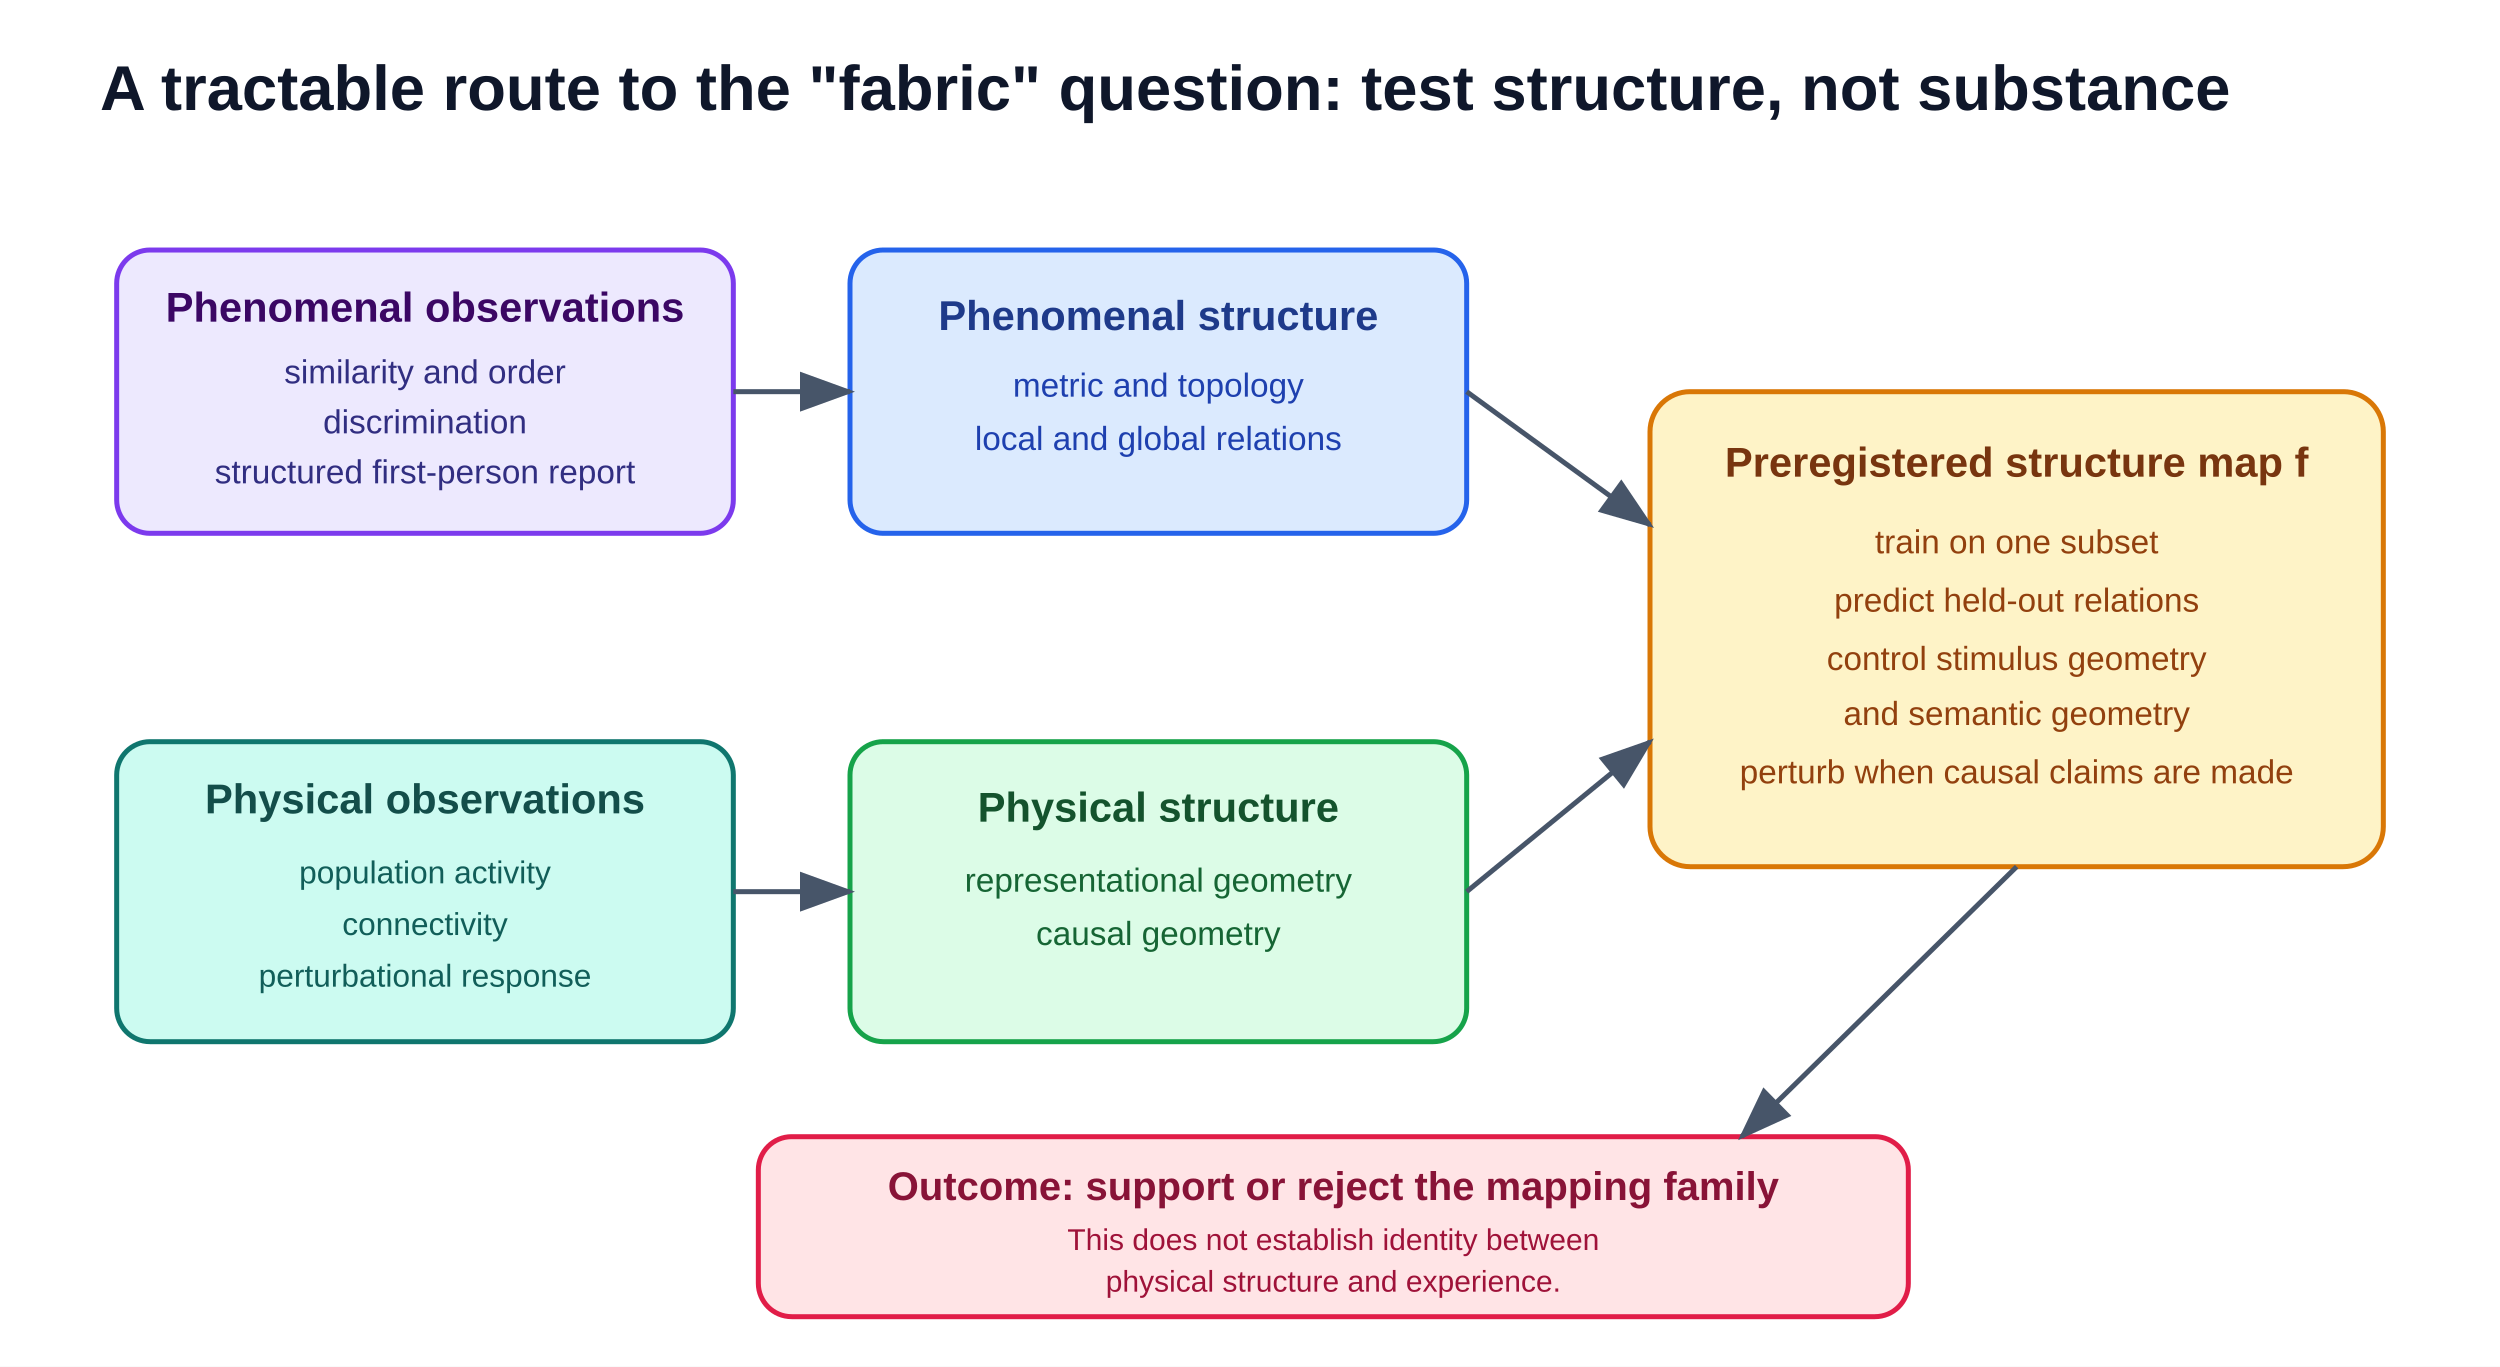
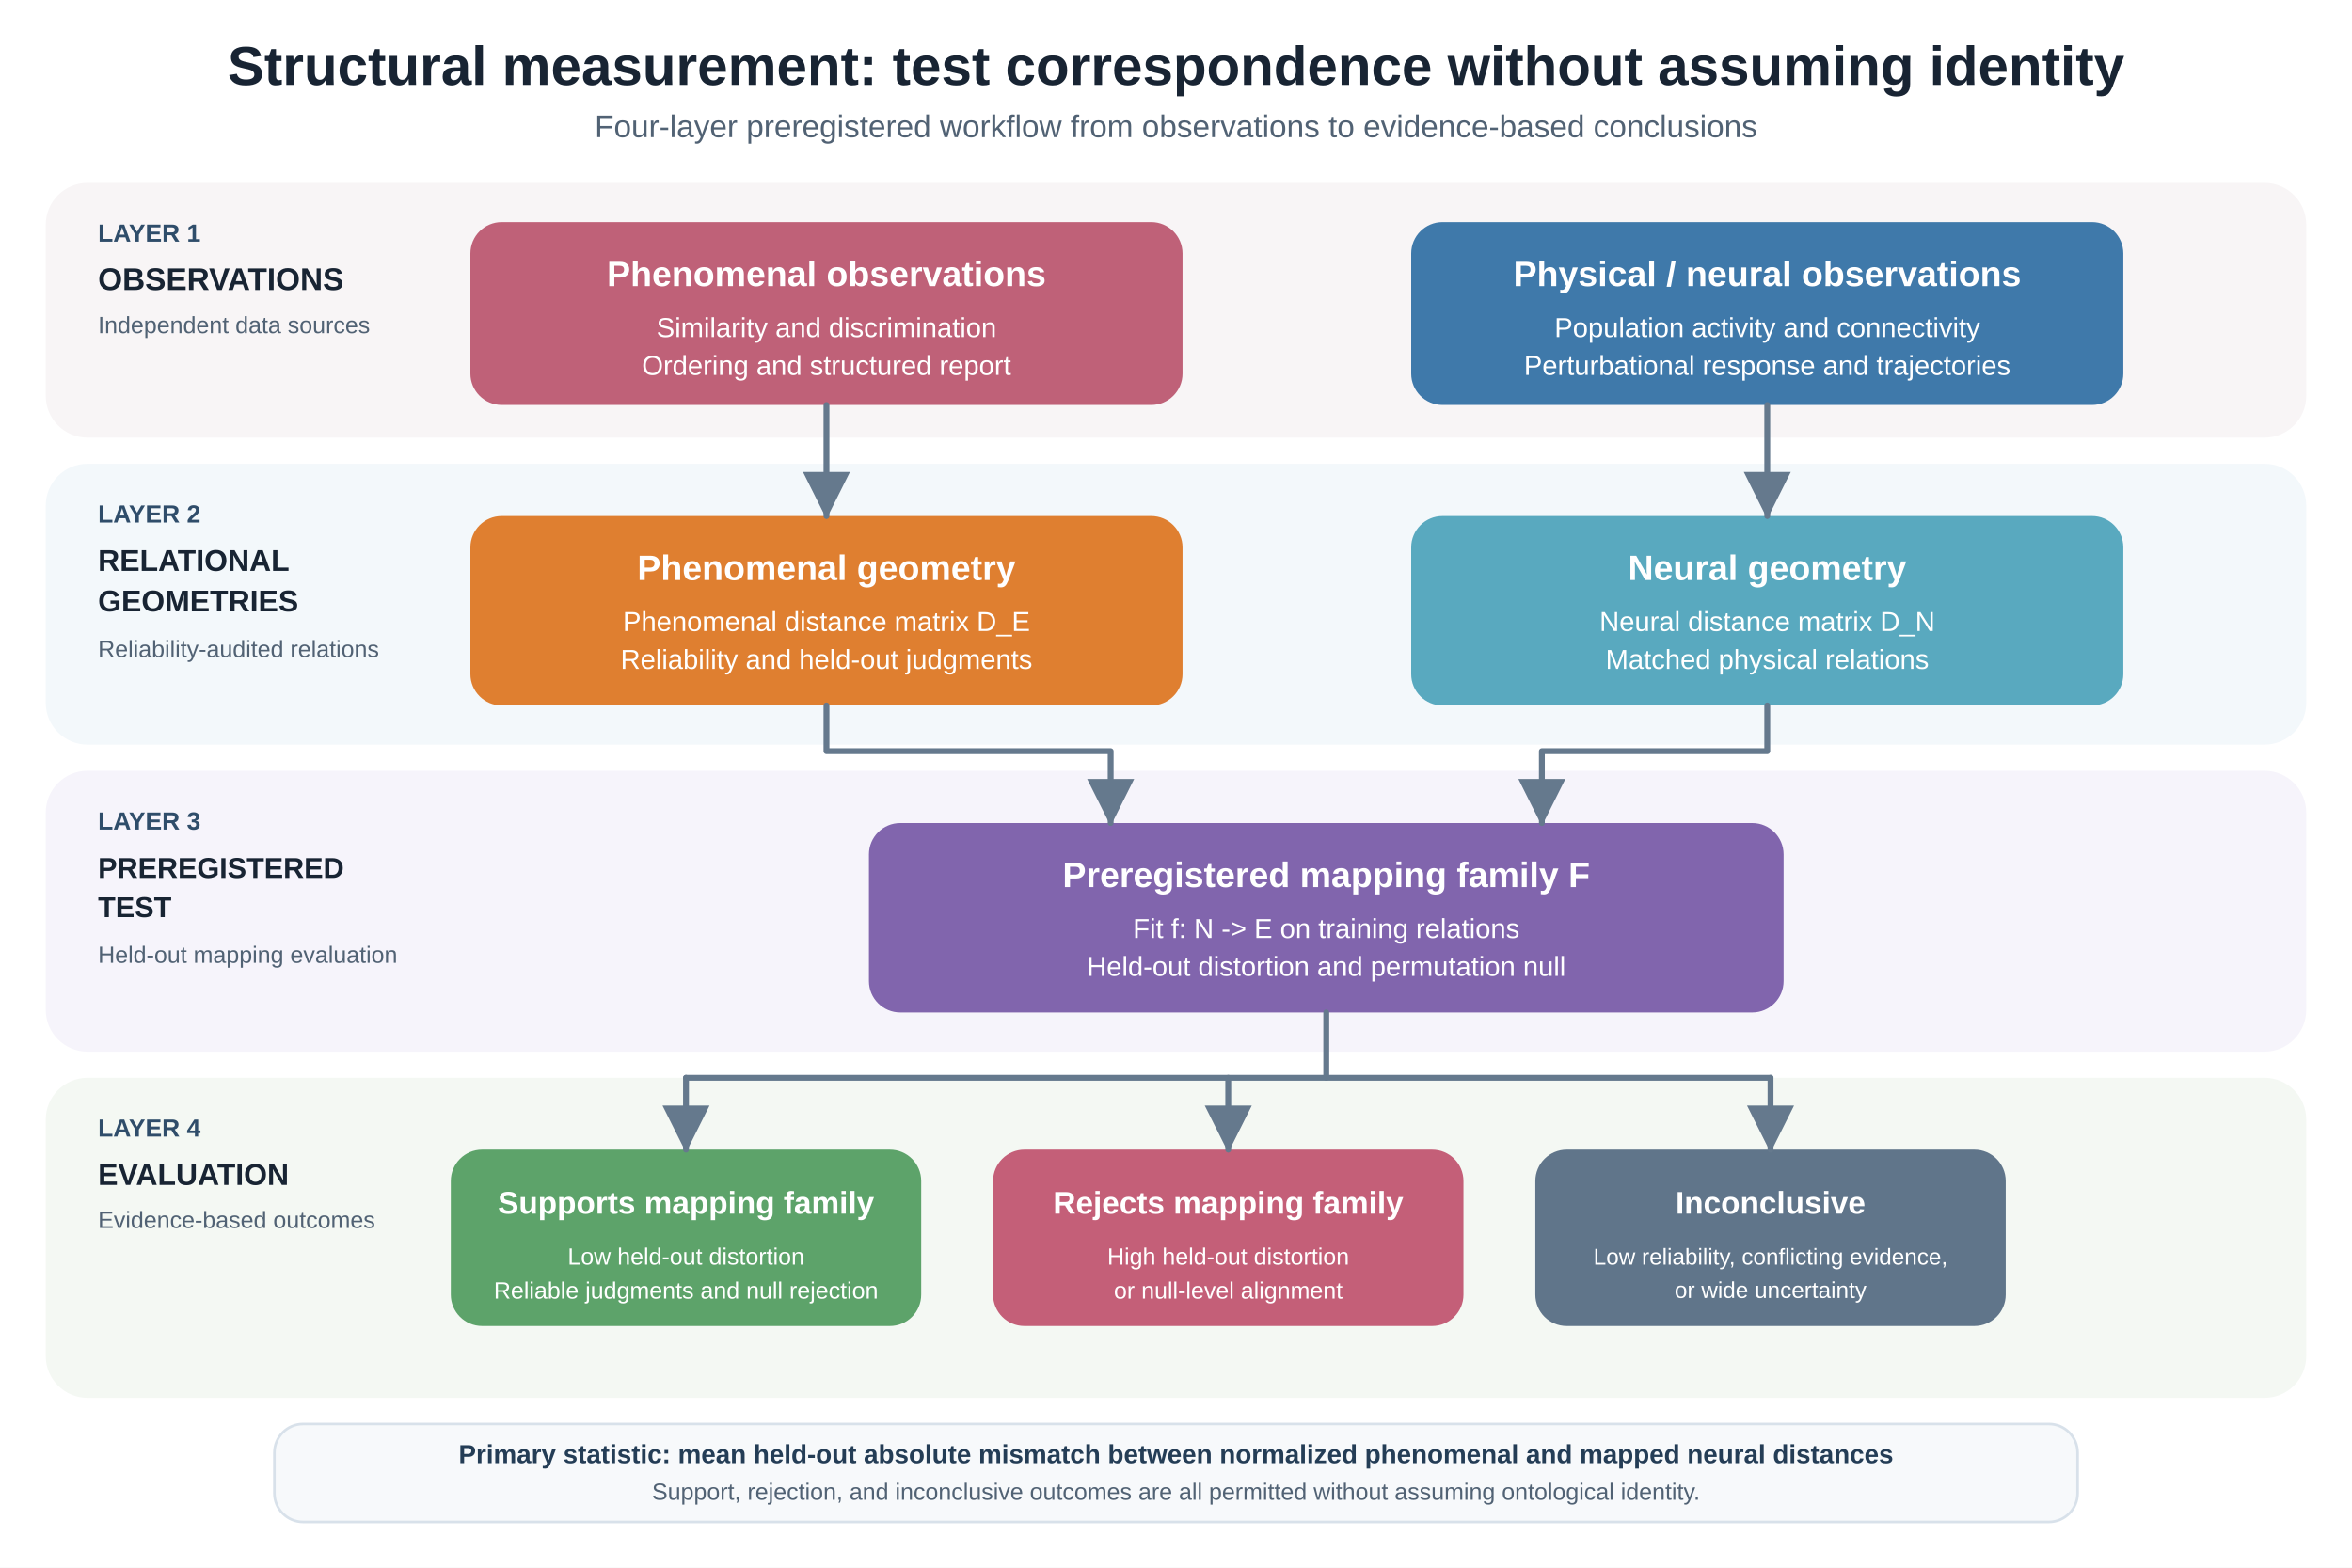
- <svg xmlns="http://www.w3.org/2000/svg" width="1500" height="820" viewBox="0 0 1500 820" role="img" aria-labelledby="title desc">
+ <svg xmlns="http://www.w3.org/2000/svg" width="1800" height="1200" viewBox="0 0 1800 1200" role="img" aria-labelledby="title desc">
  <defs>
-     <marker id="arrow" markerWidth="12" markerHeight="12" refX="10" refY="4" orient="auto">
-       <path d="M0,0 L0,8 L11,4 z" fill="#475569" />
+     <marker id="arrow" markerWidth="9" markerHeight="9" refX="7.5" refY="4" orient="auto" markerUnits="strokeWidth">
+       <path d="M0,0 L8,4 L0,8 z" fill="#65798d" />
    </marker>
  </defs>
-   <rect width="1500" height="820" fill="#ffffff" />
-   <text x="60" y="66" font-family="Arial,Helvetica,sans-serif" font-size="38" font-weight="700" fill="#0f172a">A tractable route to the "fabric" question: test structure, not substance</text>
-   <rect x="70" y="150" width="370" height="170" rx="20" fill="#ede9fe" stroke="#7c3aed" stroke-width="3" data-node="phenomenal-observations" />
-   <text x="255" y="193" text-anchor="middle" font-family="Arial,Helvetica,sans-serif" font-size="25" font-weight="700" fill="#3b0764" data-parent="phenomenal-observations">Phenomenal observations</text>
-   <text x="255" y="230" text-anchor="middle" font-family="Arial,Helvetica,sans-serif" font-size="20" fill="#312e81" data-parent="phenomenal-observations">similarity and order</text>
-   <text x="255" y="260" text-anchor="middle" font-family="Arial,Helvetica,sans-serif" font-size="20" fill="#312e81" data-parent="phenomenal-observations">discrimination</text>
-   <text x="255" y="290" text-anchor="middle" font-family="Arial,Helvetica,sans-serif" font-size="20" fill="#312e81" data-parent="phenomenal-observations">structured first-person report</text>
-   <rect x="510" y="150" width="370" height="170" rx="20" fill="#dbeafe" stroke="#2563eb" stroke-width="3" data-node="phenomenal-structure" />
-   <text x="695" y="198" text-anchor="middle" font-family="Arial,Helvetica,sans-serif" font-size="25" font-weight="700" fill="#1e3a8a" data-parent="phenomenal-structure">Phenomenal structure</text>
-   <text x="695" y="238" text-anchor="middle" font-family="Arial,Helvetica,sans-serif" font-size="20" fill="#1e40af" data-parent="phenomenal-structure">metric and topology</text>
-   <text x="695" y="270" text-anchor="middle" font-family="Arial,Helvetica,sans-serif" font-size="20" fill="#1e40af" data-parent="phenomenal-structure">local and global relations</text>
-   <rect x="70" y="445" width="370" height="180" rx="20" fill="#ccfbf1" stroke="#0f766e" stroke-width="3" data-node="physical-observations" />
-   <text x="255" y="488" text-anchor="middle" font-family="Arial,Helvetica,sans-serif" font-size="25" font-weight="700" fill="#134e4a" data-parent="physical-observations">Physical observations</text>
-   <text x="255" y="530" text-anchor="middle" font-family="Arial,Helvetica,sans-serif" font-size="19" fill="#115e59" data-parent="physical-observations">population activity</text>
-   <text x="255" y="561" text-anchor="middle" font-family="Arial,Helvetica,sans-serif" font-size="19" fill="#115e59" data-parent="physical-observations">connectivity</text>
-   <text x="255" y="592" text-anchor="middle" font-family="Arial,Helvetica,sans-serif" font-size="19" fill="#115e59" data-parent="physical-observations">perturbational response</text>
-   <rect x="510" y="445" width="370" height="180" rx="20" fill="#dcfce7" stroke="#16a34a" stroke-width="3" data-node="physical-structure" />
-   <text x="695" y="493" text-anchor="middle" font-family="Arial,Helvetica,sans-serif" font-size="25" font-weight="700" fill="#14532d" data-parent="physical-structure">Physical structure</text>
-   <text x="695" y="535" text-anchor="middle" font-family="Arial,Helvetica,sans-serif" font-size="20" fill="#166534" data-parent="physical-structure">representational geometry</text>
-   <text x="695" y="567" text-anchor="middle" font-family="Arial,Helvetica,sans-serif" font-size="20" fill="#166534" data-parent="physical-structure">causal geometry</text>
-   <rect x="990" y="235" width="440" height="285" rx="24" fill="#fef3c7" stroke="#d97706" stroke-width="3" data-node="mapping" />
-   <text x="1210" y="286" text-anchor="middle" font-family="Arial,Helvetica,sans-serif" font-size="25" font-weight="700" fill="#78350f" data-parent="mapping">Preregistered structure map f</text>
-   <text x="1210" y="332" text-anchor="middle" font-family="Arial,Helvetica,sans-serif" font-size="20" fill="#92400e" data-parent="mapping">train on one subset</text>
-   <text x="1210" y="367" text-anchor="middle" font-family="Arial,Helvetica,sans-serif" font-size="20" fill="#92400e" data-parent="mapping">predict held-out relations</text>
-   <text x="1210" y="402" text-anchor="middle" font-family="Arial,Helvetica,sans-serif" font-size="20" fill="#92400e" data-parent="mapping">control stimulus geometry</text>
-   <text x="1210" y="435" text-anchor="middle" font-family="Arial,Helvetica,sans-serif" font-size="20" fill="#92400e" data-parent="mapping">and semantic geometry</text>
-   <text x="1210" y="470" text-anchor="middle" font-family="Arial,Helvetica,sans-serif" font-size="20" fill="#92400e" data-parent="mapping">perturb when causal claims are made</text>
-   <path d="M440 235 L510 235" stroke="#475569" stroke-width="3" fill="none" marker-end="url(#arrow)" />
-   <path d="M440 535 L510 535" stroke="#475569" stroke-width="3" fill="none" marker-end="url(#arrow)" />
-   <path d="M880 235 L990 315" stroke="#475569" stroke-width="3" fill="none" marker-end="url(#arrow)" />
-   <path d="M880 535 L990 445" stroke="#475569" stroke-width="3" fill="none" marker-end="url(#arrow)" />
-   <rect x="455" y="682" width="690" height="108" rx="20" fill="#ffe4e6" stroke="#e11d48" stroke-width="3" data-node="outcome" />
-   <text x="800" y="720" text-anchor="middle" font-family="Arial,Helvetica,sans-serif" font-size="24" font-weight="700" fill="#881337" data-parent="outcome">Outcome: support or reject the mapping family</text>
-   <text x="800" y="750" text-anchor="middle" font-family="Arial,Helvetica,sans-serif" font-size="18" fill="#9f1239" data-parent="outcome">This does not establish identity between</text>
-   <text x="800" y="775" text-anchor="middle" font-family="Arial,Helvetica,sans-serif" font-size="18" fill="#9f1239" data-parent="outcome">physical structure and experience.</text>
-   <path d="M1210 520 L1045 682" stroke="#475569" stroke-width="3" fill="none" marker-end="url(#arrow)" />
+   <rect x="0" y="0" width="1800" height="1200" rx="0" fill="#fff" stroke="none" stroke-width="0" />
+   <text x="900" y="65" font-family="Arial,Helvetica,sans-serif" font-size="42" font-weight="700" fill="#182433" text-anchor="middle">Structural measurement: test correspondence without assuming identity</text>
+   <text x="900" y="105" font-family="Arial,Helvetica,sans-serif" font-size="24" font-weight="400" fill="#516274" text-anchor="middle">Four-layer preregistered workflow from observations to evidence-based conclusions</text>
+   <rect x="35" y="140" width="1730" height="195" rx="32" fill="#f8f5f6" stroke="none" stroke-width="0" />
+   <rect x="35" y="355" width="1730" height="215" rx="32" fill="#f3f8fb" stroke="none" stroke-width="0" />
+   <rect x="35" y="590" width="1730" height="215" rx="32" fill="#f6f4fb" stroke="none" stroke-width="0" />
+   <rect x="35" y="825" width="1730" height="245" rx="32" fill="#f4f8f3" stroke="none" stroke-width="0" />
+   <text x="75" y="185" font-family="Arial,Helvetica,sans-serif" font-size="19" font-weight="700" fill="#2f4d6a" text-anchor="start">LAYER 1</text>
+   <text x="75" y="222" font-family="Arial,Helvetica,sans-serif" font-size="24" font-weight="700" fill="#182433" text-anchor="start">OBSERVATIONS</text>
+   <text x="75" y="255" font-family="Arial,Helvetica,sans-serif" font-size="18" font-weight="400" fill="#516274" text-anchor="start">Independent data sources</text>
+   <text x="75" y="400" font-family="Arial,Helvetica,sans-serif" font-size="19" font-weight="700" fill="#2f4d6a" text-anchor="start">LAYER 2</text>
+   <text x="75" y="437" font-family="Arial,Helvetica,sans-serif" font-size="23" font-weight="700" fill="#182433" text-anchor="start">RELATIONAL</text>
+   <text x="75" y="468" font-family="Arial,Helvetica,sans-serif" font-size="23" font-weight="700" fill="#182433" text-anchor="start">GEOMETRIES</text>
+   <text x="75" y="503" font-family="Arial,Helvetica,sans-serif" font-size="18" font-weight="400" fill="#516274" text-anchor="start">Reliability-audited relations</text>
+   <text x="75" y="635" font-family="Arial,Helvetica,sans-serif" font-size="19" font-weight="700" fill="#2f4d6a" text-anchor="start">LAYER 3</text>
+   <text x="75" y="672" font-family="Arial,Helvetica,sans-serif" font-size="22" font-weight="700" fill="#182433" text-anchor="start">PREREGISTERED</text>
+   <text x="75" y="702" font-family="Arial,Helvetica,sans-serif" font-size="22" font-weight="700" fill="#182433" text-anchor="start">TEST</text>
+   <text x="75" y="737" font-family="Arial,Helvetica,sans-serif" font-size="18" font-weight="400" fill="#516274" text-anchor="start">Held-out mapping evaluation</text>
+   <text x="75" y="870" font-family="Arial,Helvetica,sans-serif" font-size="19" font-weight="700" fill="#2f4d6a" text-anchor="start">LAYER 4</text>
+   <text x="75" y="907" font-family="Arial,Helvetica,sans-serif" font-size="23" font-weight="700" fill="#182433" text-anchor="start">EVALUATION</text>
+   <text x="75" y="940" font-family="Arial,Helvetica,sans-serif" font-size="18" font-weight="400" fill="#516274" text-anchor="start">Evidence-based outcomes</text>
+   <rect x="360" y="170" width="545" height="140" rx="24" fill="#bf6178" stroke="none" stroke-width="0" data-node="phenomenal-observations" />
+   <text x="632.5" y="219" font-family="Arial,Helvetica,sans-serif" font-size="27" font-weight="700" fill="white" text-anchor="middle" data-parent="phenomenal-observations">Phenomenal observations</text>
+   <text x="632.5" y="258" font-family="Arial,Helvetica,sans-serif" font-size="21" font-weight="400" fill="white" text-anchor="middle" data-parent="phenomenal-observations">Similarity and discrimination</text>
+   <text x="632.5" y="287" font-family="Arial,Helvetica,sans-serif" font-size="21" font-weight="400" fill="white" text-anchor="middle" data-parent="phenomenal-observations">Ordering and structured report</text>
+   <rect x="1080" y="170" width="545" height="140" rx="24" fill="#3f79aa" stroke="none" stroke-width="0" data-node="physical-observations" />
+   <text x="1352.5" y="219" font-family="Arial,Helvetica,sans-serif" font-size="27" font-weight="700" fill="white" text-anchor="middle" data-parent="physical-observations">Physical / neural observations</text>
+   <text x="1352.5" y="258" font-family="Arial,Helvetica,sans-serif" font-size="21" font-weight="400" fill="white" text-anchor="middle" data-parent="physical-observations">Population activity and connectivity</text>
+   <text x="1352.5" y="287" font-family="Arial,Helvetica,sans-serif" font-size="21" font-weight="400" fill="white" text-anchor="middle" data-parent="physical-observations">Perturbational response and trajectories</text>
+   <rect x="360" y="395" width="545" height="145" rx="24" fill="#df7f30" stroke="none" stroke-width="0" data-node="phenomenal-geometry" />
+   <text x="632.5" y="444" font-family="Arial,Helvetica,sans-serif" font-size="27" font-weight="700" fill="white" text-anchor="middle" data-parent="phenomenal-geometry">Phenomenal geometry</text>
+   <text x="632.5" y="483" font-family="Arial,Helvetica,sans-serif" font-size="21" font-weight="400" fill="white" text-anchor="middle" data-parent="phenomenal-geometry">Phenomenal distance matrix D_E</text>
+   <text x="632.5" y="512" font-family="Arial,Helvetica,sans-serif" font-size="21" font-weight="400" fill="white" text-anchor="middle" data-parent="phenomenal-geometry">Reliability and held-out judgments</text>
+   <rect x="1080" y="395" width="545" height="145" rx="24" fill="#59a9bf" stroke="none" stroke-width="0" data-node="neural-geometry" />
+   <text x="1352.5" y="444" font-family="Arial,Helvetica,sans-serif" font-size="27" font-weight="700" fill="white" text-anchor="middle" data-parent="neural-geometry">Neural geometry</text>
+   <text x="1352.5" y="483" font-family="Arial,Helvetica,sans-serif" font-size="21" font-weight="400" fill="white" text-anchor="middle" data-parent="neural-geometry">Neural distance matrix D_N</text>
+   <text x="1352.5" y="512" font-family="Arial,Helvetica,sans-serif" font-size="21" font-weight="400" fill="white" text-anchor="middle" data-parent="neural-geometry">Matched physical relations</text>
+   <rect x="665" y="630" width="700" height="145" rx="24" fill="#8165ad" stroke="none" stroke-width="0" data-node="mapping" />
+   <text x="1015.0" y="679" font-family="Arial,Helvetica,sans-serif" font-size="27" font-weight="700" fill="white" text-anchor="middle" data-parent="mapping">Preregistered mapping family F</text>
+   <text x="1015.0" y="718" font-family="Arial,Helvetica,sans-serif" font-size="21" font-weight="400" fill="white" text-anchor="middle" data-parent="mapping">Fit f: N -&gt; E on training relations</text>
+   <text x="1015.0" y="747" font-family="Arial,Helvetica,sans-serif" font-size="21" font-weight="400" fill="white" text-anchor="middle" data-parent="mapping">Held-out distortion and permutation null</text>
+   <rect x="345" y="880" width="360" height="135" rx="24" fill="#5da36a" stroke="none" stroke-width="0" data-node="support" />
+   <text x="525.0" y="929" font-family="Arial,Helvetica,sans-serif" font-size="24" font-weight="700" fill="white" text-anchor="middle" data-parent="support">Supports mapping family</text>
+   <text x="525.0" y="968" font-family="Arial,Helvetica,sans-serif" font-size="18" font-weight="400" fill="white" text-anchor="middle" data-parent="support">Low held-out distortion</text>
+   <text x="525.0" y="994" font-family="Arial,Helvetica,sans-serif" font-size="18" font-weight="400" fill="white" text-anchor="middle" data-parent="support">Reliable judgments and null rejection</text>
+   <rect x="760" y="880" width="360" height="135" rx="24" fill="#c45f78" stroke="none" stroke-width="0" data-node="reject" />
+   <text x="940.0" y="929" font-family="Arial,Helvetica,sans-serif" font-size="24" font-weight="700" fill="white" text-anchor="middle" data-parent="reject">Rejects mapping family</text>
+   <text x="940.0" y="968" font-family="Arial,Helvetica,sans-serif" font-size="18" font-weight="400" fill="white" text-anchor="middle" data-parent="reject">High held-out distortion</text>
+   <text x="940.0" y="994" font-family="Arial,Helvetica,sans-serif" font-size="18" font-weight="400" fill="white" text-anchor="middle" data-parent="reject">or null-level alignment</text>
+   <rect x="1175" y="880" width="360" height="135" rx="24" fill="#60758a" stroke="none" stroke-width="0" data-node="inconclusive" />
+   <text x="1355.0" y="929" font-family="Arial,Helvetica,sans-serif" font-size="24" font-weight="700" fill="white" text-anchor="middle" data-parent="inconclusive">Inconclusive</text>
+   <text x="1355.0" y="968" font-family="Arial,Helvetica,sans-serif" font-size="17.5" font-weight="400" fill="white" text-anchor="middle" data-parent="inconclusive">Low reliability, conflicting evidence,</text>
+   <text x="1355.0" y="993.5" font-family="Arial,Helvetica,sans-serif" font-size="17.5" font-weight="400" fill="white" text-anchor="middle" data-parent="inconclusive">or wide uncertainty</text>
+   <line x1="632.5" y1="310" x2="632.5" y2="395" stroke="#65798d" stroke-width="4.5" stroke-linecap="round" marker-end="url(#arrow)" />
+   <line x1="1352.5" y1="310" x2="1352.5" y2="395" stroke="#65798d" stroke-width="4.5" stroke-linecap="round" marker-end="url(#arrow)" />
+   <path d="M 632.5 540 L 632.5 575 L 850 575 L 850 630" fill="none" stroke="#65798d" stroke-width="4.5" stroke-linecap="round" stroke-linejoin="round" marker-end="url(#arrow)" />
+   <path d="M 1352.5 540 L 1352.5 575 L 1180 575 L 1180 630" fill="none" stroke="#65798d" stroke-width="4.5" stroke-linecap="round" stroke-linejoin="round" marker-end="url(#arrow)" />
+   <line x1="1015" y1="775" x2="1015" y2="825" stroke="#65798d" stroke-width="4.5" stroke-linecap="round" />
+   <line x1="525" y1="825" x2="1355" y2="825" stroke="#65798d" stroke-width="4.5" stroke-linecap="round" />
+   <line x1="525" y1="825" x2="525" y2="880" stroke="#65798d" stroke-width="4.5" stroke-linecap="round" marker-end="url(#arrow)" />
+   <line x1="940" y1="825" x2="940" y2="880" stroke="#65798d" stroke-width="4.5" stroke-linecap="round" marker-end="url(#arrow)" />
+   <line x1="1355" y1="825" x2="1355" y2="880" stroke="#65798d" stroke-width="4.5" stroke-linecap="round" marker-end="url(#arrow)" />
+   <rect x="210" y="1090" width="1380" height="75" rx="22" fill="#f7f9fb" stroke="#d8e1ea" stroke-width="2" />
+   <text x="900" y="1120" font-family="Arial,Helvetica,sans-serif" font-size="20" font-weight="600" fill="#243d56" text-anchor="middle">Primary statistic: mean held-out absolute mismatch between normalized phenomenal and mapped neural distances</text>
+   <text x="900" y="1148" font-family="Arial,Helvetica,sans-serif" font-size="18" font-weight="400" fill="#516274" text-anchor="middle">Support, rejection, and inconclusive outcomes are all permitted without assuming ontological identity.</text>
</svg>
